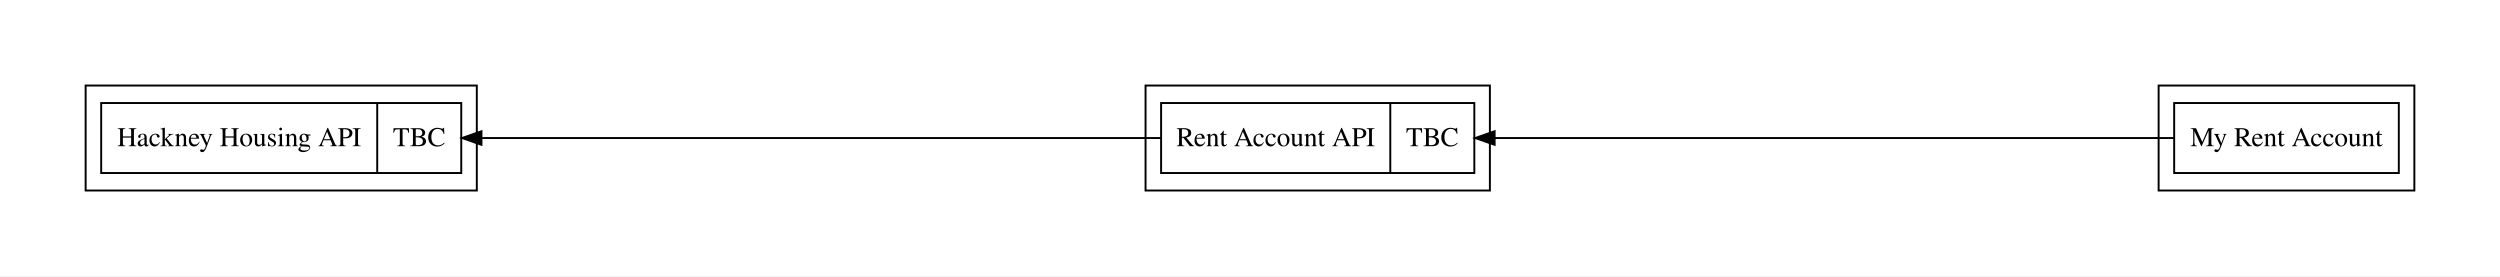
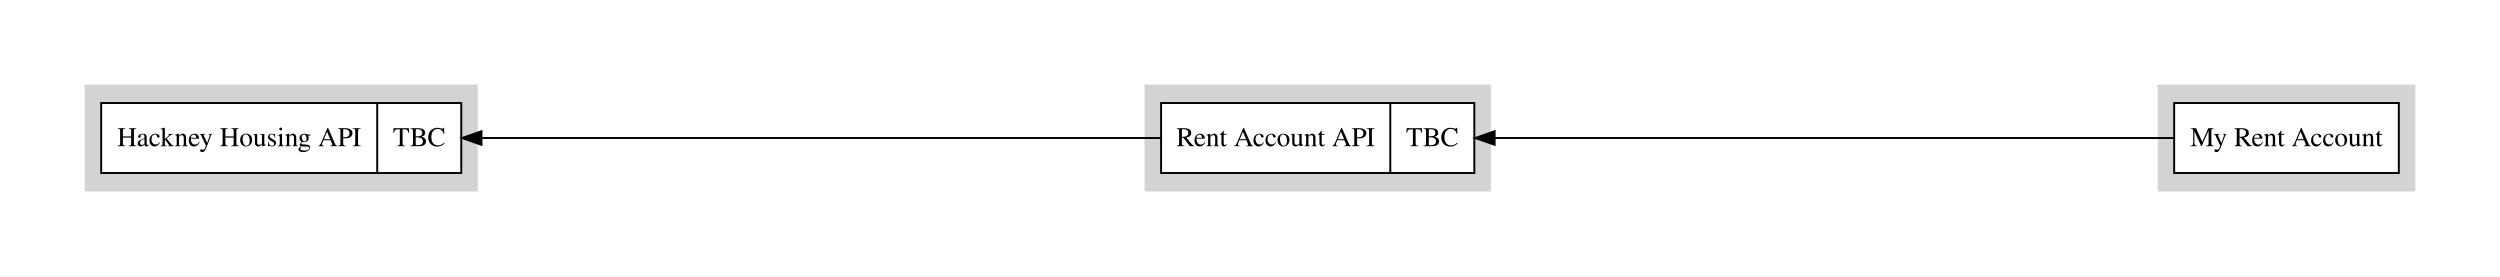
<svg xmlns="http://www.w3.org/2000/svg" width="1286pt" height="142pt" viewBox="0.00 0.00 1285.90 142.00">
  <g id="graph0" class="graph" transform="scale(1 1) rotate(0) translate(36 106)">
    <polygon fill="#ffffff" stroke="transparent" points="-36,36 -36,-106 1249.897,-106 1249.897,36 -36,36" />
    <g id="clust1" class="cluster">
-       <polygon fill="none" stroke="#000000" points="8,-8 8,-62 209.221,-62 209.221,-8 8,-8" />
+       <polygon fill="#d3d3d3" stroke="#d3d3d3" points="8,-8 8,-62 209.221,-62 209.221,-8 8,-8" />
    </g>
    <g id="clust2" class="cluster">
-       <polygon fill="none" stroke="#000000" points="1074.345,-8 1074.345,-62 1205.897,-62 1205.897,-8 1074.345,-8" />
+       <polygon fill="#d3d3d3" stroke="#d3d3d3" points="1074.345,-8 1074.345,-62 1205.897,-62 1205.897,-8 1074.345,-8" />
    </g>
    <g id="clust3" class="cluster">
-       <polygon fill="none" stroke="#000000" points="553.221,-8 553.221,-62 730.345,-62 730.345,-8 553.221,-8" />
+       <polygon fill="#d3d3d3" stroke="#d3d3d3" points="553.221,-8 553.221,-62 730.345,-62 730.345,-8 553.221,-8" />
    </g>
    <g id="node1" class="node">
-       <polygon fill="none" stroke="#000000" points="16,-17 16,-53 201.221,-53 201.221,-17 16,-17" />
+       <polygon fill="#ffffff" stroke="#000000" points="16,-17 16,-53 201.221,-53 201.221,-17 16,-17" />
      <text text-anchor="middle" x="86.997" y="-30.8" font-family="Times,serif" font-size="14.00" fill="#000000">Hackney Housing API</text>
      <polyline fill="none" stroke="#000000" points="157.993,-17 157.993,-53 " />
      <text text-anchor="middle" x="179.607" y="-30.8" font-family="Times,serif" font-size="14.00" fill="#000000">TBC</text>
    </g>
    <g id="node2" class="node">
-       <polygon fill="none" stroke="#000000" points="1082.345,-17 1082.345,-53 1197.897,-53 1197.897,-17 1082.345,-17" />
+       <polygon fill="#ffffff" stroke="#000000" points="1082.345,-17 1082.345,-53 1197.897,-53 1197.897,-17 1082.345,-17" />
      <text text-anchor="middle" x="1140.121" y="-30.8" font-family="Times,serif" font-size="14.00" fill="#000000">My Rent Account</text>
    </g>
    <g id="node3" class="node">
-       <polygon fill="none" stroke="#000000" points="561.221,-17 561.221,-53 722.345,-53 722.345,-17 561.221,-17" />
+       <polygon fill="#ffffff" stroke="#000000" points="561.221,-17 561.221,-53 722.345,-53 722.345,-17 561.221,-17" />
      <text text-anchor="middle" x="620.169" y="-30.8" font-family="Times,serif" font-size="14.00" fill="#000000">Rent Account API</text>
      <polyline fill="none" stroke="#000000" points="679.117,-17 679.117,-53 " />
      <text text-anchor="middle" x="700.731" y="-30.8" font-family="Times,serif" font-size="14.00" fill="#000000">TBC</text>
    </g>
    <g id="edge1" class="edge">
      <path fill="none" stroke="#000000" d="M1082.058,-35C1003.565,-35 858.91,-35 732.972,-35" />
      <polygon fill="#000000" stroke="#000000" points="732.783,-31.5 722.783,-35 732.783,-38.5 732.783,-31.5" />
    </g>
    <g id="edge2" class="edge">
      <path fill="none" stroke="#000000" d="M561.059,-35C475.193,-35 335.051,-35 211.95,-35" />
      <polygon fill="#000000" stroke="#000000" points="211.61,-31.5 201.61,-35 211.61,-38.5 211.61,-31.5" />
    </g>
  </g>
</svg>
